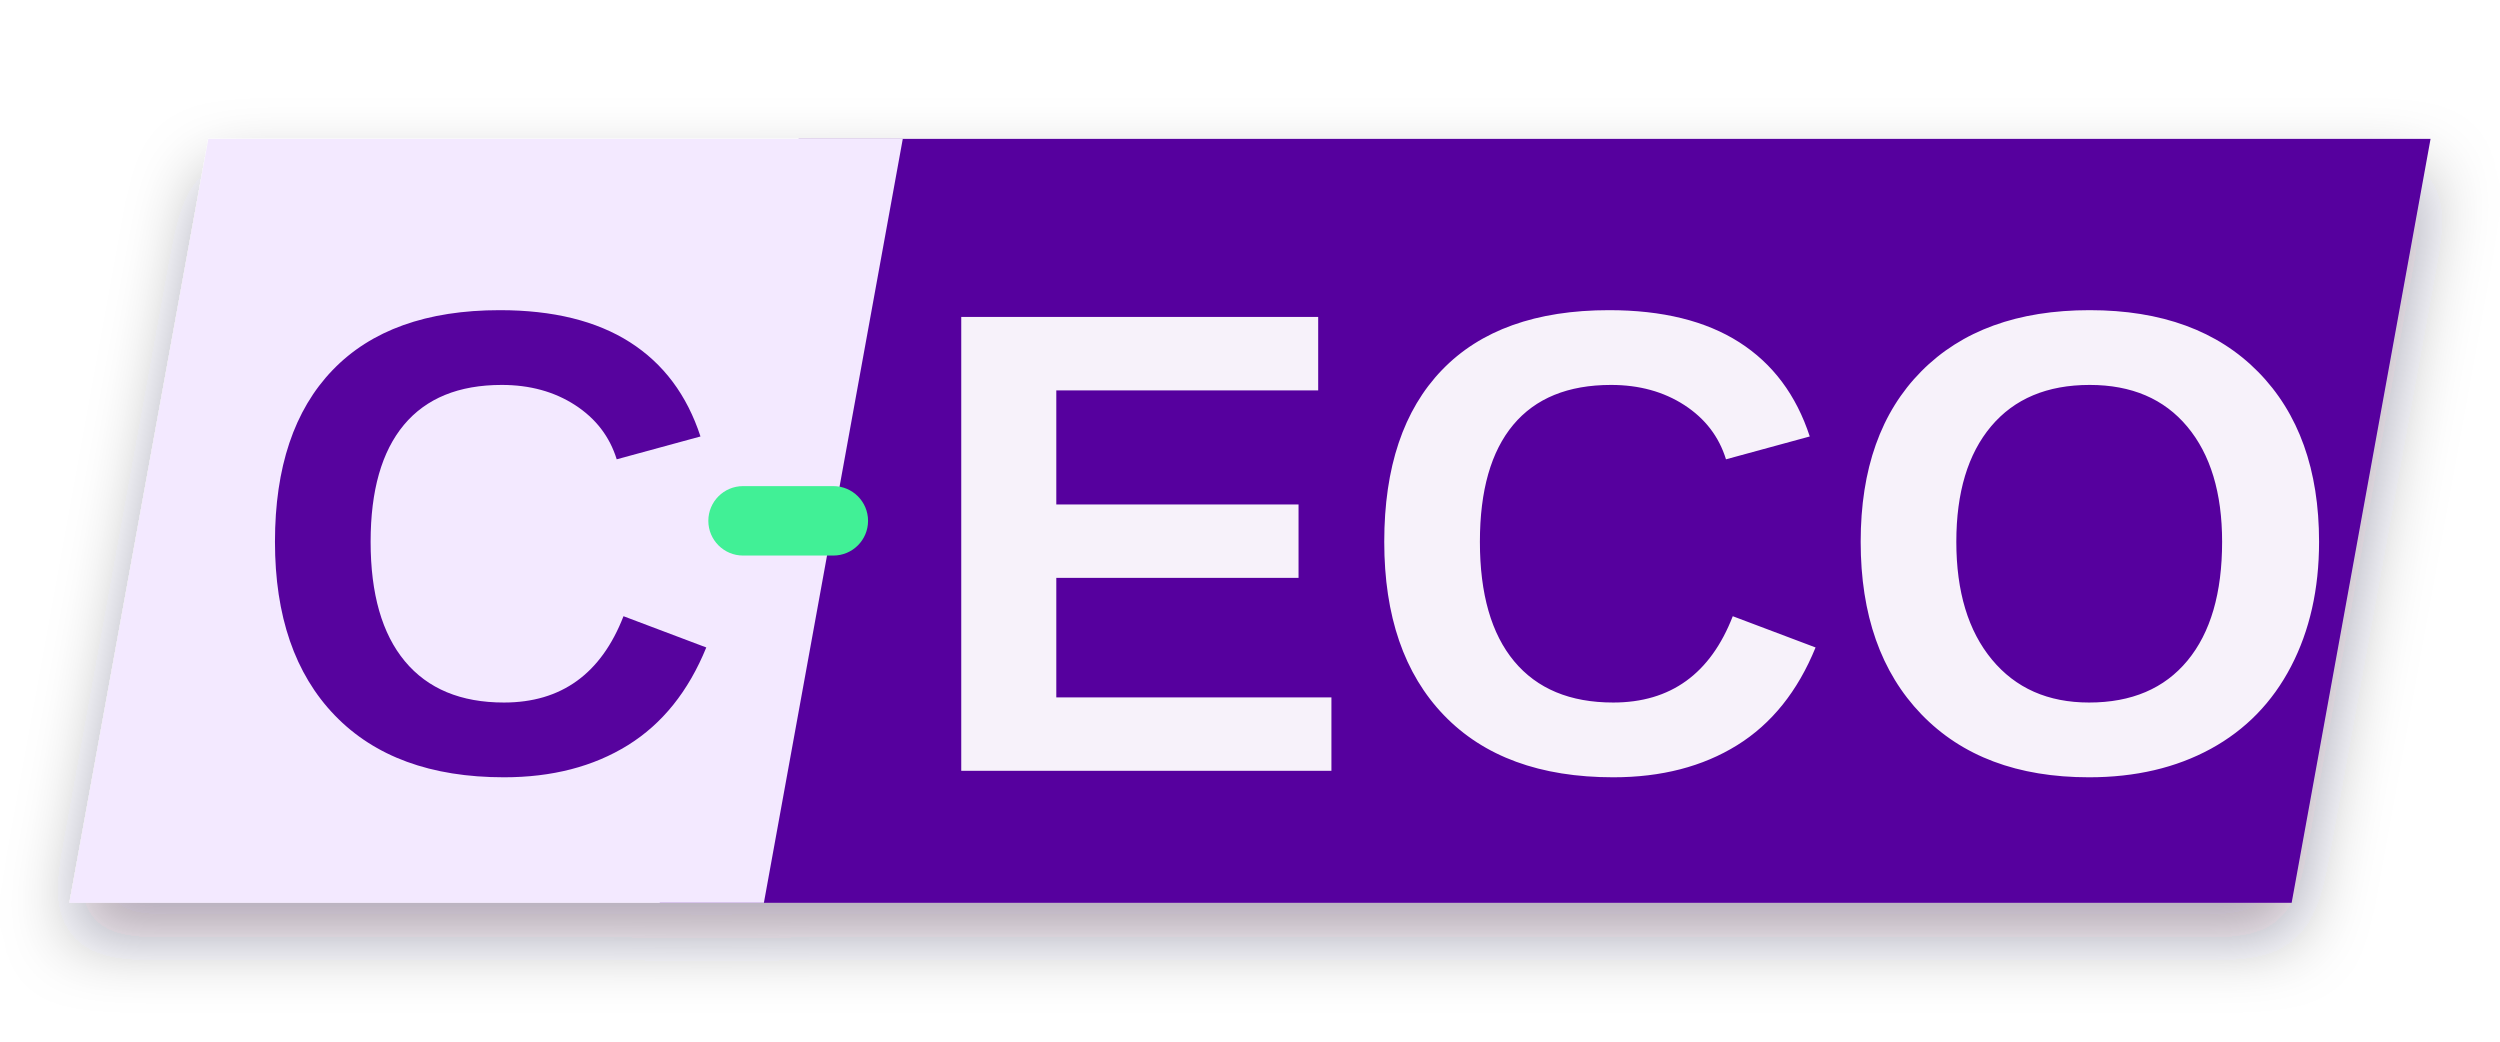
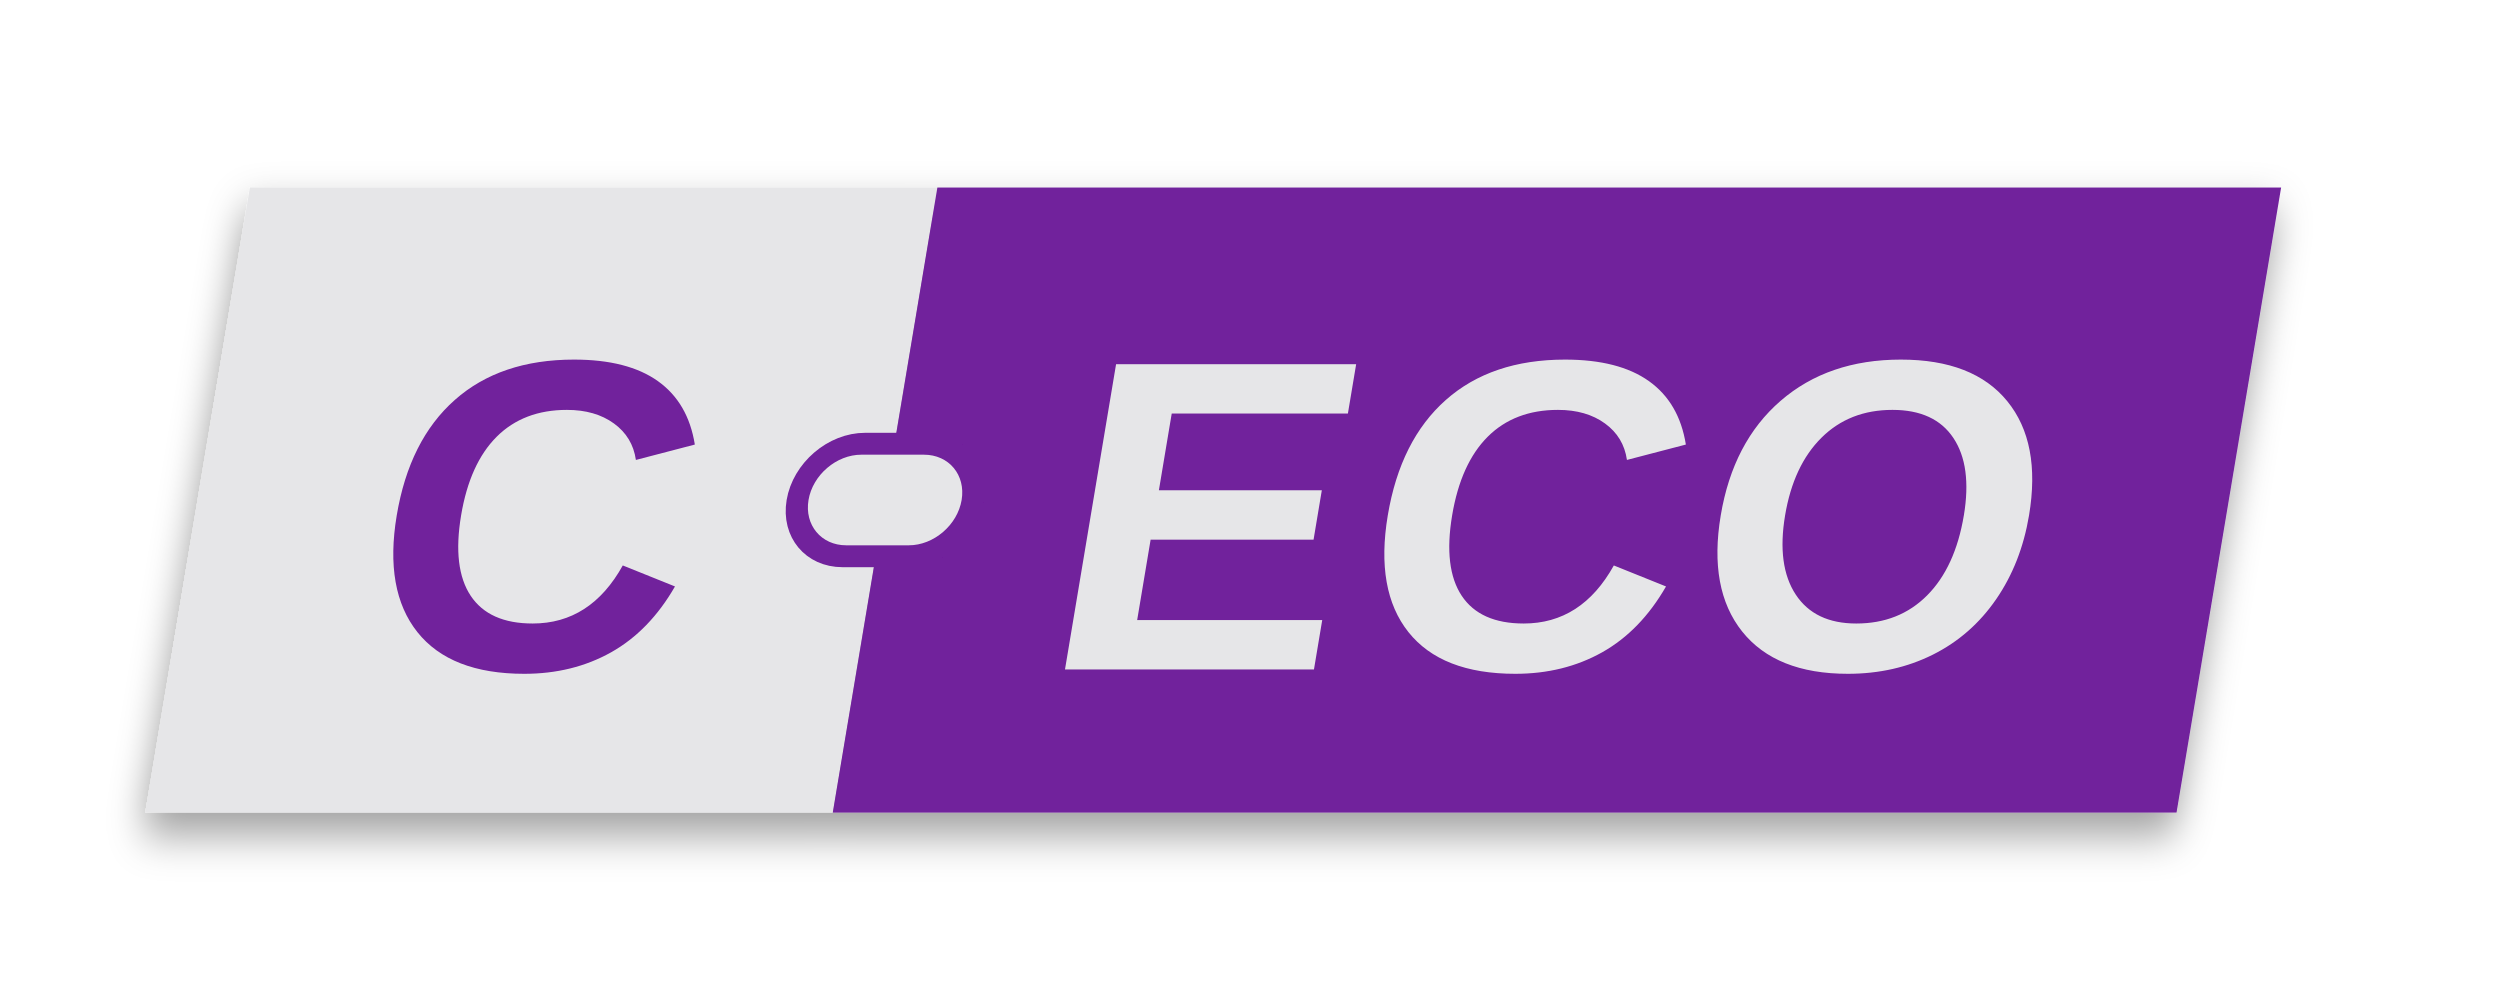
- <svg xmlns="http://www.w3.org/2000/svg" width="720" height="300" viewBox="0 0 720 300">
+ <svg xmlns="http://www.w3.org/2000/svg" viewBox="0 0 800 320" width="100%" height="100%">
  <defs>
-     <filter id="softShadow" x="-20%" y="-20%" width="140%" height="140%">
-       <feDropShadow dx="0" dy="10" stdDeviation="10" flood-color="#150826" flood-opacity="0.35" />
+     <filter id="banner-shadow" x="-20%" y="-20%" width="140%" height="150%">
+       <feDropShadow dx="0" dy="7" stdDeviation="7" flood-color="#000000" flood-opacity="0.38" />
    </filter>
+     <style>
+       .c-text {
+         font-family: "Arial Black", "Montserrat", "Segoe UI Black", "Arial", sans-serif;
+         font-weight: 900;
+         font-size: 142px;
+         fill: #71209C;
+         text-anchor: middle;
+         dominant-baseline: central;
+       }
+       .eco-text {
+         font-family: "Arial Black", "Montserrat", "Segoe UI Black", "Arial", sans-serif;
+         font-weight: 900;
+         font-size: 142px;
+         fill: #E6E6E8;
+         letter-spacing: 4px;
+         text-anchor: middle;
+         dominant-baseline: central;
+       }
+     </style>
  </defs>
-   <g filter="url(#softShadow)">
-     <polygon points="230,40 700,40 660,260 190,260" fill="#57039e" />
-     <polygon points="60,40 260,40 220,260 20,260" fill="#f3e9ff" />
+   <g transform="skewX(-9.5)" filter="url(#banner-shadow)">
+     <rect x="90" y="60" width="220" height="200" fill="#E6E6E8" />
+     <rect x="310" y="60" width="430" height="200" fill="#71209C" />
+     <text x="200" y="165" class="c-text">C</text>
+     <rect x="282" y="142" width="56" height="36" rx="18" fill="#E6E6E8" stroke="#71209C" stroke-width="7" />
+     <text x="525" y="165" class="eco-text">ECO</text>
  </g>
-   <rect x="204" y="140" width="46" height="20" rx="10" fill="#41f096" />
-   <text x="140" y="222" font-family="Arial, Helvetica, sans-serif" font-weight="900" font-size="190" fill="#57039e" text-anchor="middle">C</text>
-   <text x="470" y="222" font-family="Arial, Helvetica, sans-serif" font-weight="900" font-size="190" fill="#f7f2fa" text-anchor="middle">ECO</text>
</svg>
